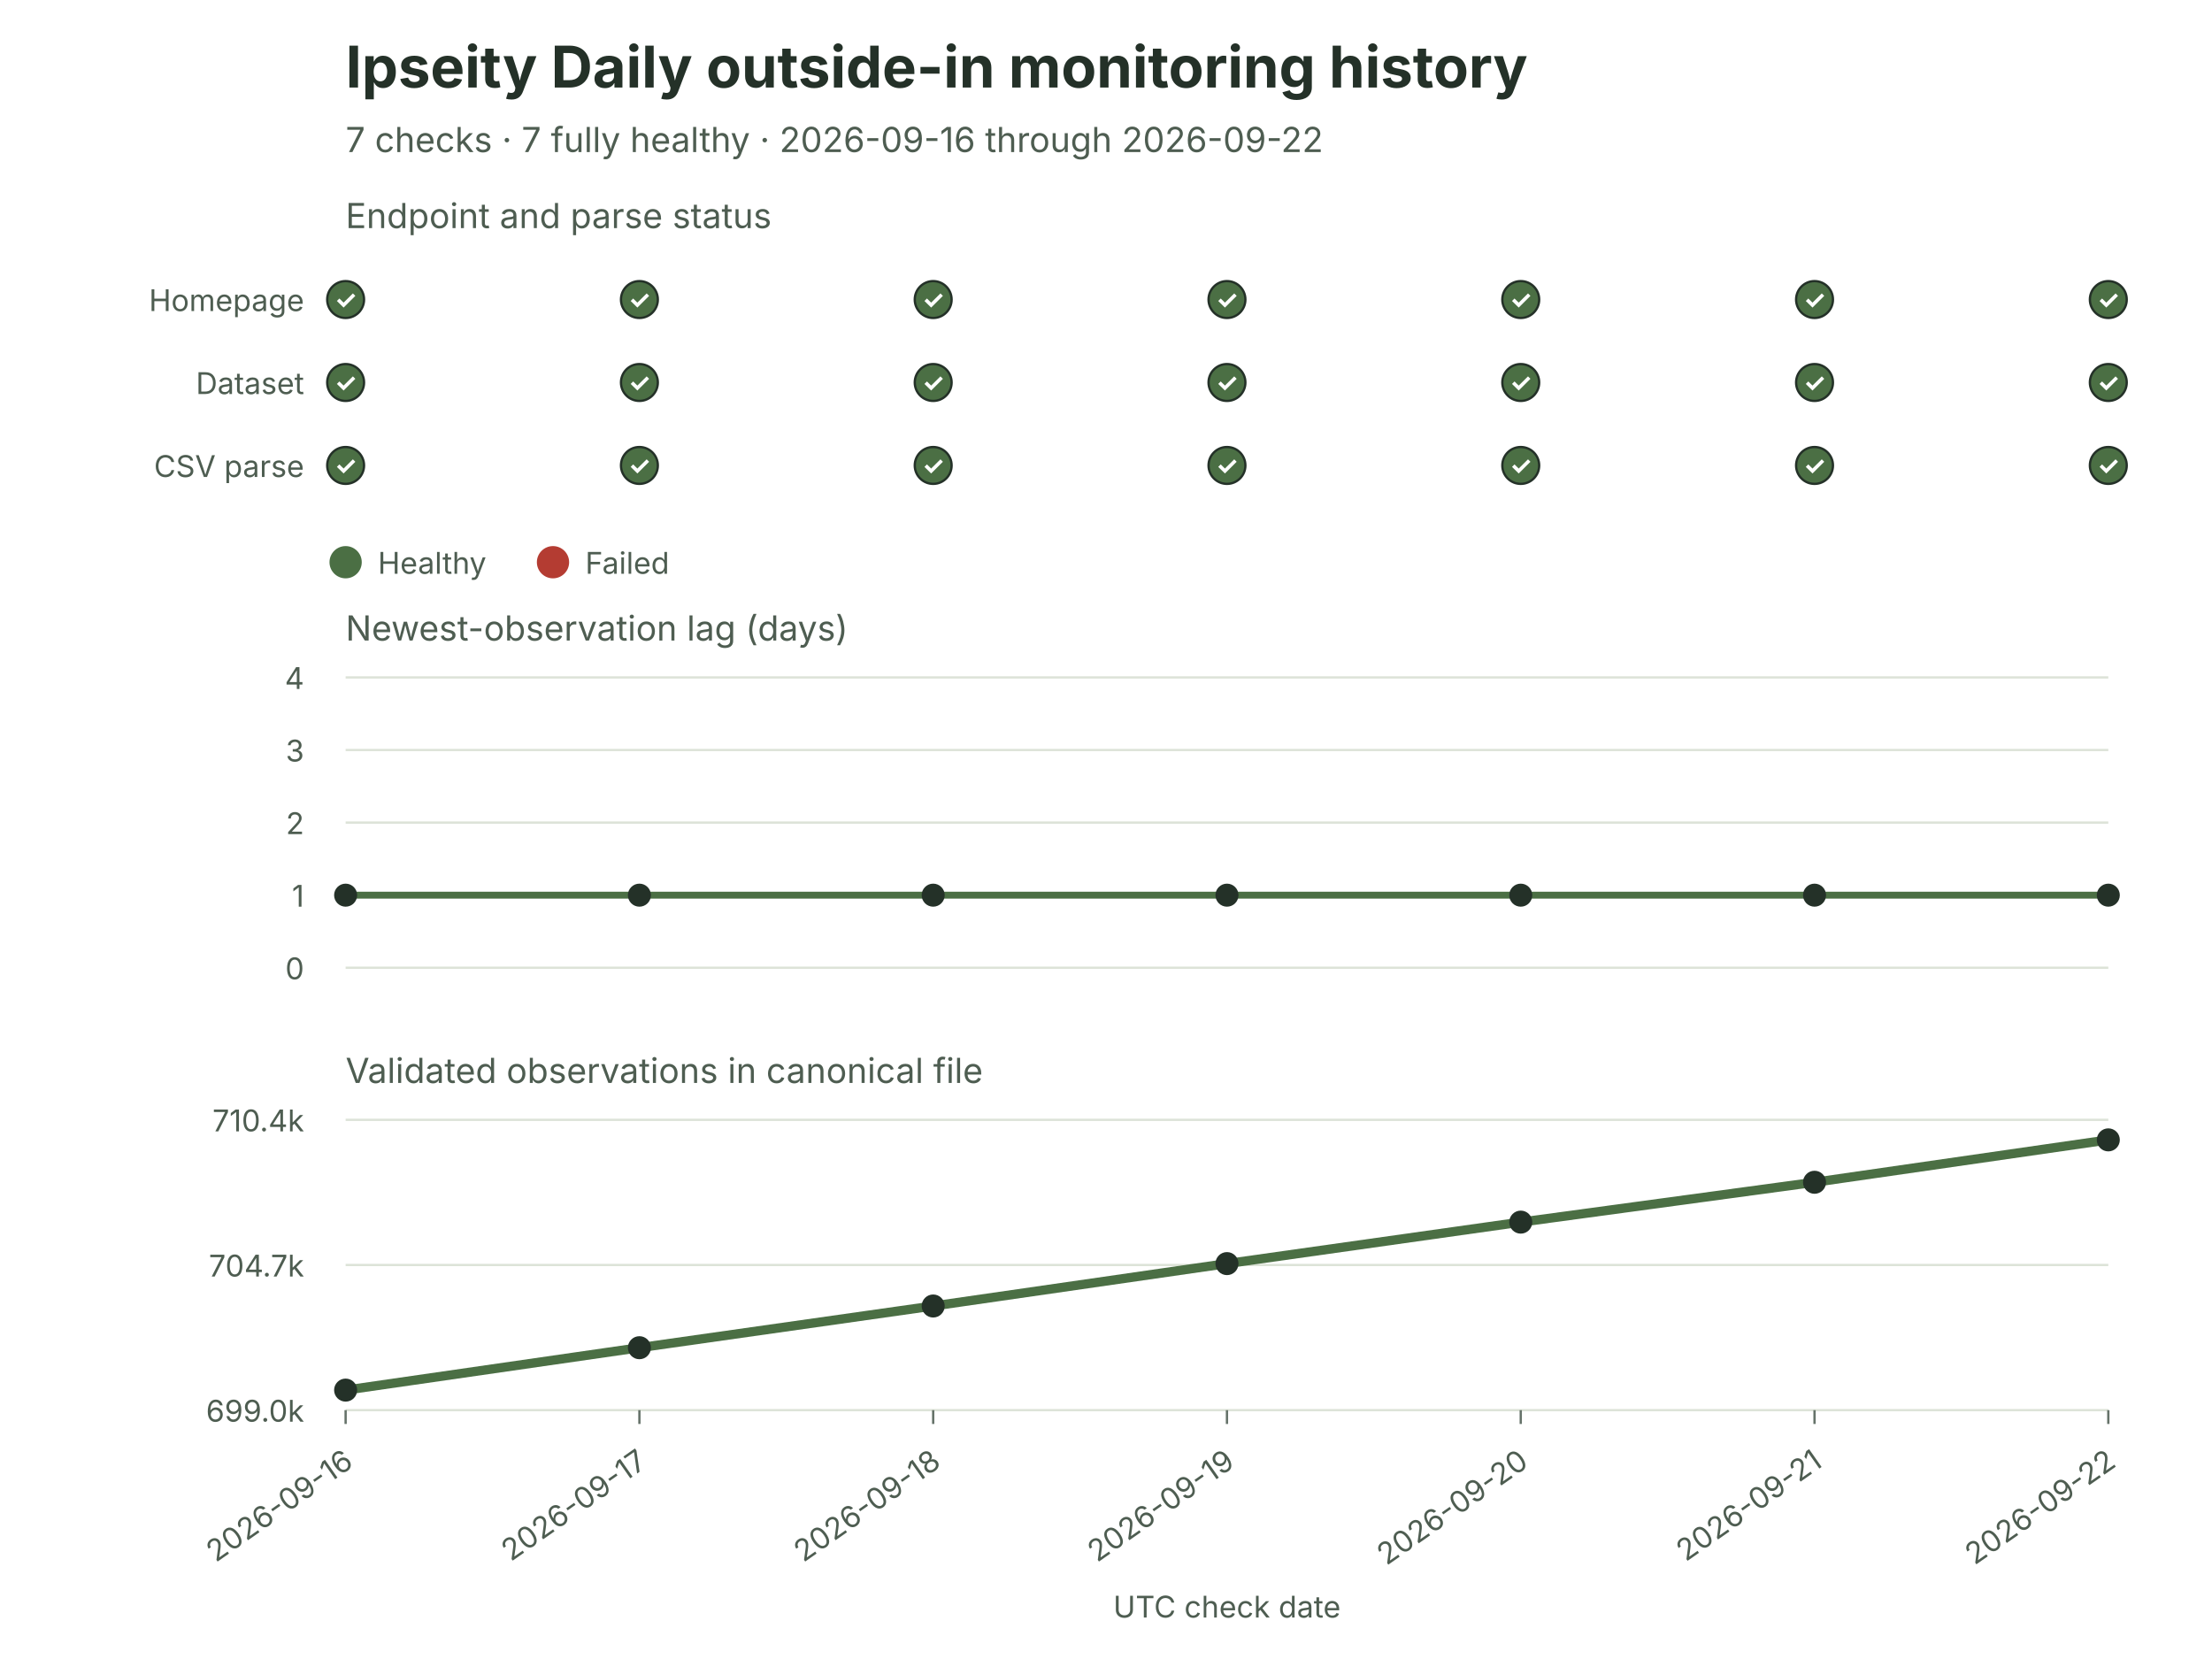
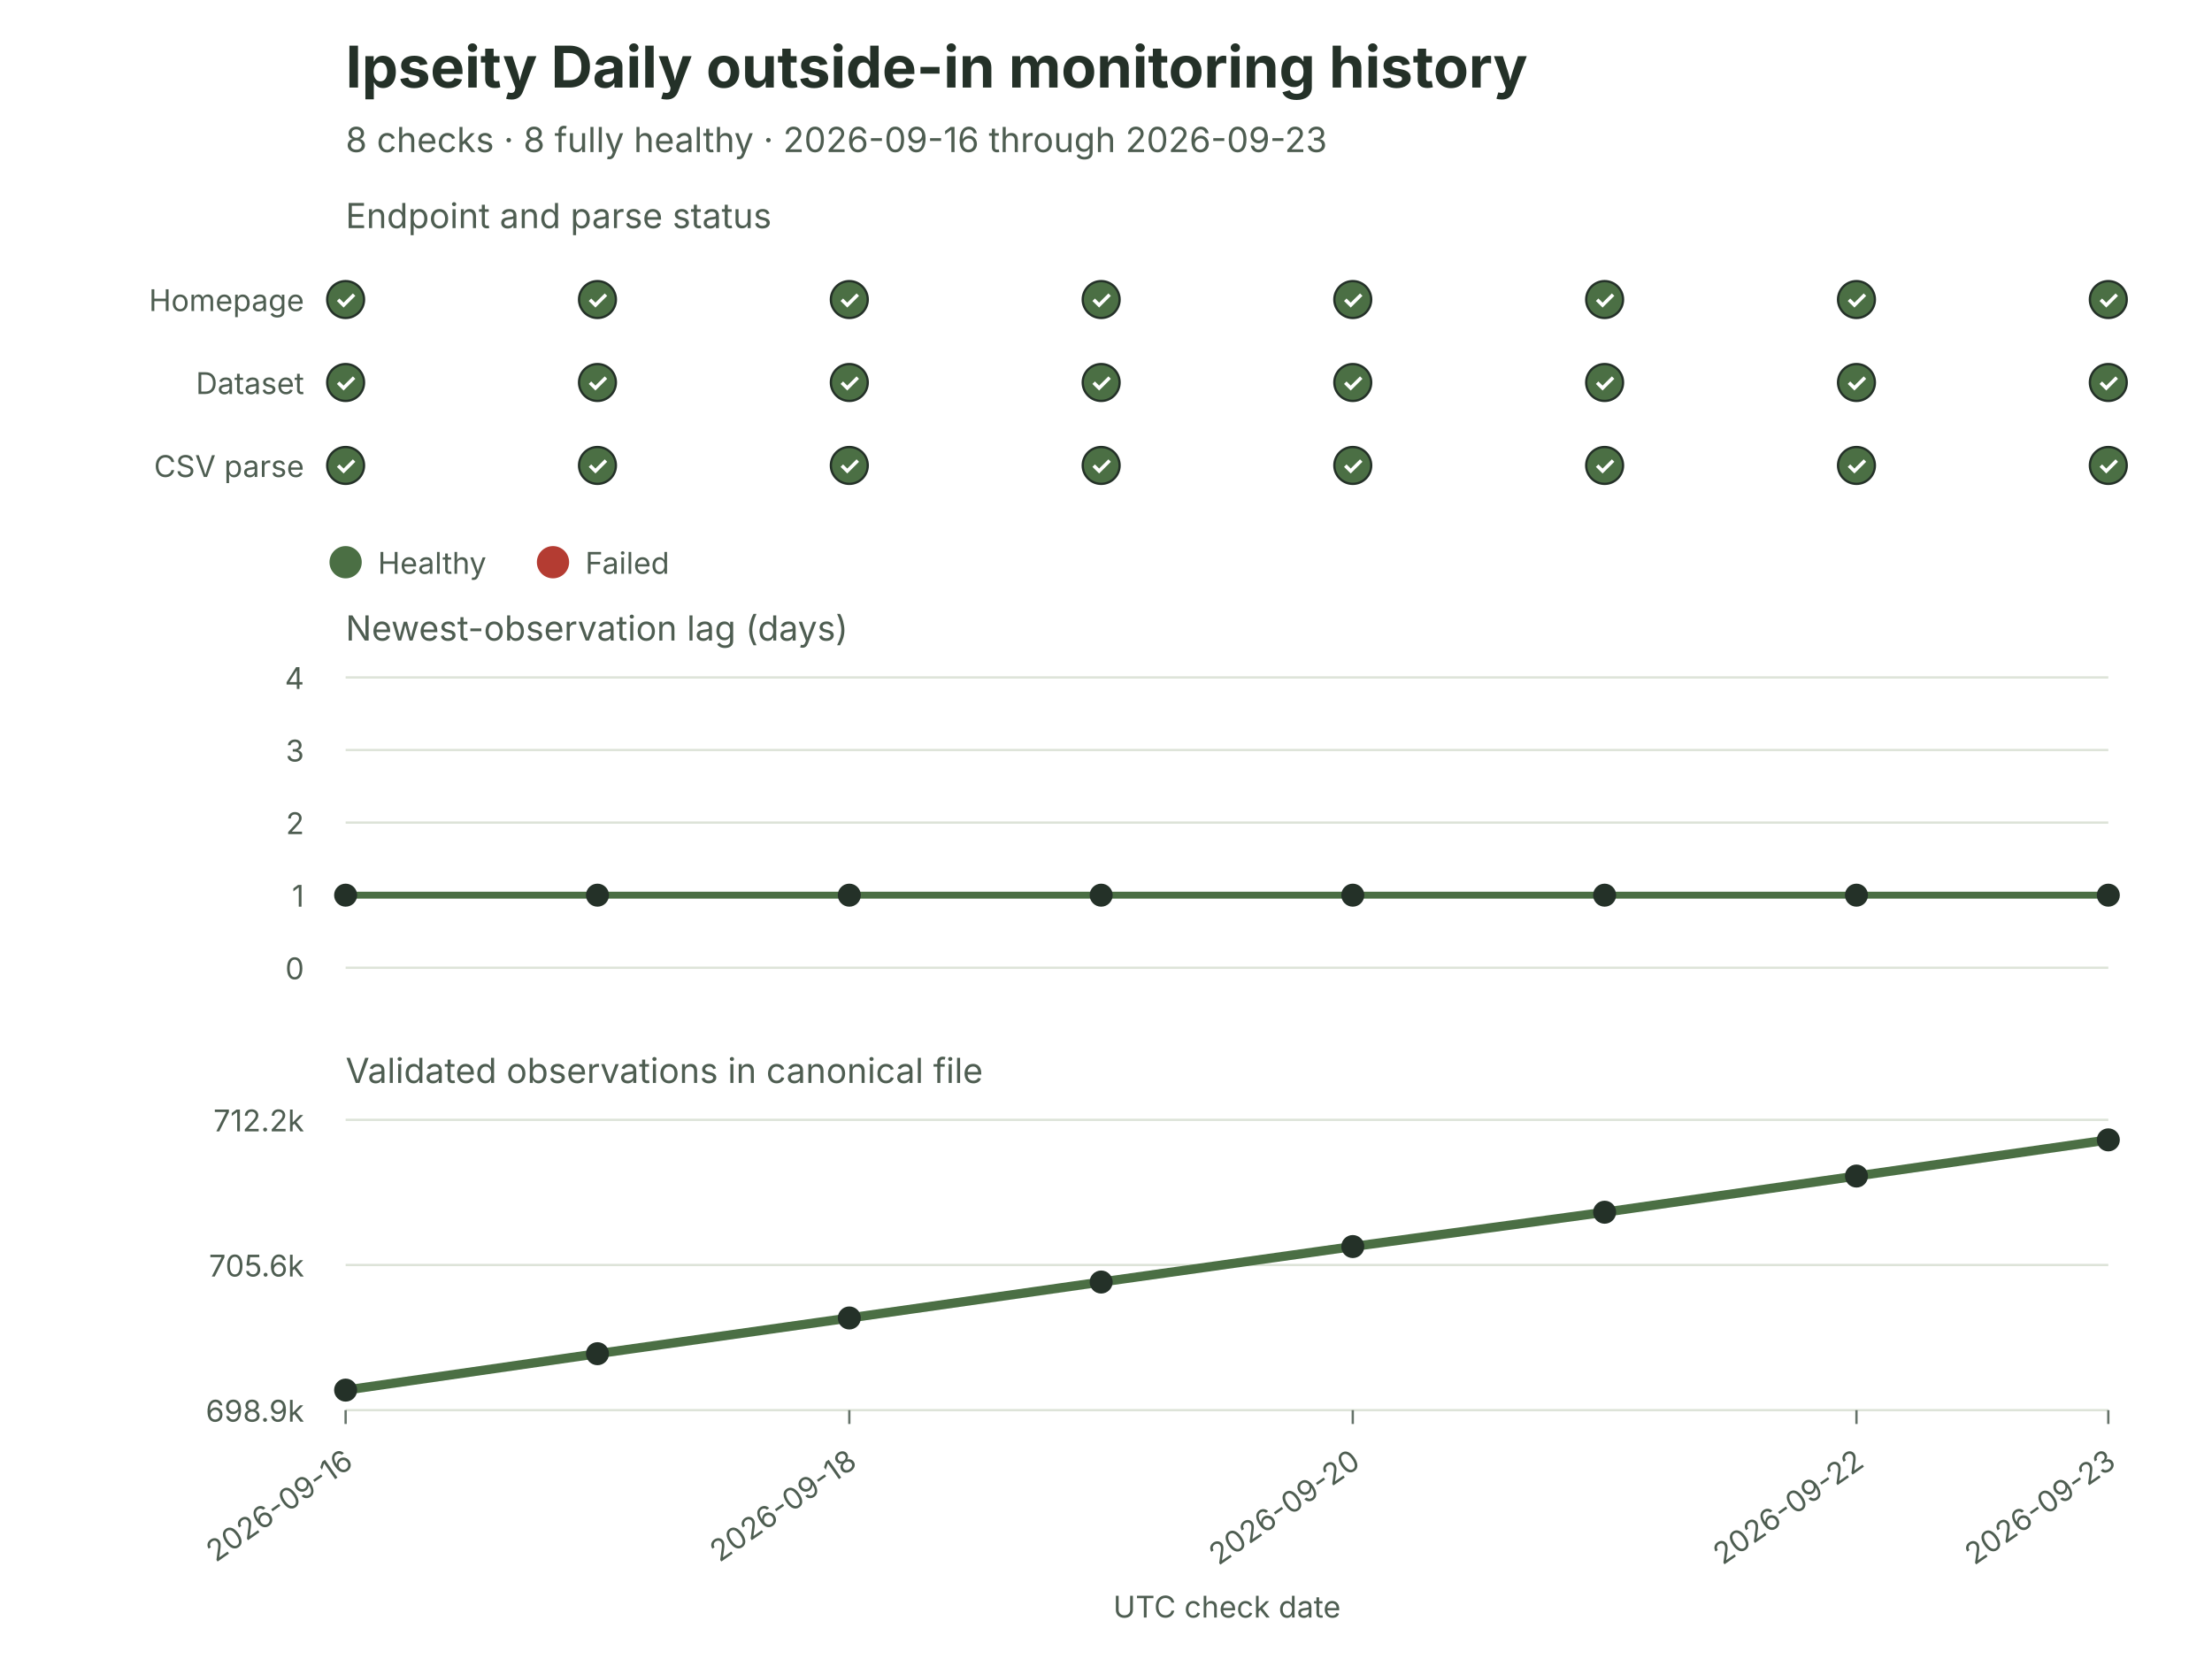
<svg xmlns="http://www.w3.org/2000/svg" width="960" height="720" viewBox="0 0 960 720" role="img" aria-labelledby="title desc">
  <rect width="960" height="720" fill="#ffffff" />
  <style>
    text { font-family: system-ui, -apple-system, sans-serif; fill: #243128; }
    .title { font-size: 25px; font-weight: 700; }
    .subtitle { font-size: 15px; fill: #4e5d51; }
    .axis { stroke: #66736a; stroke-width: 1; }
    .grid { stroke: #dde3d8; stroke-width: 1; }
    .tick { font-size: 13px; fill: #4e5d51; }
  </style>
  <text class="title" x="150" y="38">Ipseity Daily outside-in monitoring history</text>
-   <text class="subtitle" x="150" y="66">7 checks · 7 fully healthy · 2026-09-16 through 2026-09-22</text>
+   <text class="subtitle" x="150" y="66">8 checks · 8 fully healthy · 2026-09-16 through 2026-09-23</text>
  <text class="subtitle" x="150" y="99">Endpoint and parse status</text>
  <text class="tick" text-anchor="end" x="132" y="135">Homepage</text>
  <text class="tick" text-anchor="end" x="132" y="171">Dataset</text>
  <text class="tick" text-anchor="end" x="132" y="207">CSV parse</text>
  <circle cx="150.0" cy="130" r="8" fill="#4B6F44" stroke="#243128" stroke-width="1" />
  <text x="150.0" y="134" text-anchor="middle" font-size="11" font-weight="700" style="fill:#ffffff">✓</text>
  <circle cx="150.0" cy="166" r="8" fill="#4B6F44" stroke="#243128" stroke-width="1" />
  <text x="150.0" y="170" text-anchor="middle" font-size="11" font-weight="700" style="fill:#ffffff">✓</text>
  <circle cx="150.0" cy="202" r="8" fill="#4B6F44" stroke="#243128" stroke-width="1" />
  <text x="150.0" y="206" text-anchor="middle" font-size="11" font-weight="700" style="fill:#ffffff">✓</text>
-   <circle cx="277.5" cy="130" r="8" fill="#4B6F44" stroke="#243128" stroke-width="1" />
-   <text x="277.5" y="134" text-anchor="middle" font-size="11" font-weight="700" style="fill:#ffffff">✓</text>
-   <circle cx="277.5" cy="166" r="8" fill="#4B6F44" stroke="#243128" stroke-width="1" />
-   <text x="277.5" y="170" text-anchor="middle" font-size="11" font-weight="700" style="fill:#ffffff">✓</text>
-   <circle cx="277.5" cy="202" r="8" fill="#4B6F44" stroke="#243128" stroke-width="1" />
-   <text x="277.5" y="206" text-anchor="middle" font-size="11" font-weight="700" style="fill:#ffffff">✓</text>
-   <circle cx="405.0" cy="130" r="8" fill="#4B6F44" stroke="#243128" stroke-width="1" />
-   <text x="405.0" y="134" text-anchor="middle" font-size="11" font-weight="700" style="fill:#ffffff">✓</text>
-   <circle cx="405.0" cy="166" r="8" fill="#4B6F44" stroke="#243128" stroke-width="1" />
-   <text x="405.0" y="170" text-anchor="middle" font-size="11" font-weight="700" style="fill:#ffffff">✓</text>
-   <circle cx="405.0" cy="202" r="8" fill="#4B6F44" stroke="#243128" stroke-width="1" />
-   <text x="405.0" y="206" text-anchor="middle" font-size="11" font-weight="700" style="fill:#ffffff">✓</text>
-   <circle cx="532.5" cy="130" r="8" fill="#4B6F44" stroke="#243128" stroke-width="1" />
-   <text x="532.5" y="134" text-anchor="middle" font-size="11" font-weight="700" style="fill:#ffffff">✓</text>
-   <circle cx="532.5" cy="166" r="8" fill="#4B6F44" stroke="#243128" stroke-width="1" />
-   <text x="532.5" y="170" text-anchor="middle" font-size="11" font-weight="700" style="fill:#ffffff">✓</text>
-   <circle cx="532.5" cy="202" r="8" fill="#4B6F44" stroke="#243128" stroke-width="1" />
-   <text x="532.5" y="206" text-anchor="middle" font-size="11" font-weight="700" style="fill:#ffffff">✓</text>
-   <circle cx="660.0" cy="130" r="8" fill="#4B6F44" stroke="#243128" stroke-width="1" />
-   <text x="660.0" y="134" text-anchor="middle" font-size="11" font-weight="700" style="fill:#ffffff">✓</text>
-   <circle cx="660.0" cy="166" r="8" fill="#4B6F44" stroke="#243128" stroke-width="1" />
-   <text x="660.0" y="170" text-anchor="middle" font-size="11" font-weight="700" style="fill:#ffffff">✓</text>
-   <circle cx="660.0" cy="202" r="8" fill="#4B6F44" stroke="#243128" stroke-width="1" />
-   <text x="660.0" y="206" text-anchor="middle" font-size="11" font-weight="700" style="fill:#ffffff">✓</text>
-   <circle cx="787.5" cy="130" r="8" fill="#4B6F44" stroke="#243128" stroke-width="1" />
-   <text x="787.5" y="134" text-anchor="middle" font-size="11" font-weight="700" style="fill:#ffffff">✓</text>
-   <circle cx="787.5" cy="166" r="8" fill="#4B6F44" stroke="#243128" stroke-width="1" />
-   <text x="787.5" y="170" text-anchor="middle" font-size="11" font-weight="700" style="fill:#ffffff">✓</text>
-   <circle cx="787.5" cy="202" r="8" fill="#4B6F44" stroke="#243128" stroke-width="1" />
-   <text x="787.5" y="206" text-anchor="middle" font-size="11" font-weight="700" style="fill:#ffffff">✓</text>
+   <circle cx="259.3" cy="130" r="8" fill="#4B6F44" stroke="#243128" stroke-width="1" />
+   <text x="259.3" y="134" text-anchor="middle" font-size="11" font-weight="700" style="fill:#ffffff">✓</text>
+   <circle cx="259.3" cy="166" r="8" fill="#4B6F44" stroke="#243128" stroke-width="1" />
+   <text x="259.3" y="170" text-anchor="middle" font-size="11" font-weight="700" style="fill:#ffffff">✓</text>
+   <circle cx="259.3" cy="202" r="8" fill="#4B6F44" stroke="#243128" stroke-width="1" />
+   <text x="259.3" y="206" text-anchor="middle" font-size="11" font-weight="700" style="fill:#ffffff">✓</text>
+   <circle cx="368.6" cy="130" r="8" fill="#4B6F44" stroke="#243128" stroke-width="1" />
+   <text x="368.6" y="134" text-anchor="middle" font-size="11" font-weight="700" style="fill:#ffffff">✓</text>
+   <circle cx="368.6" cy="166" r="8" fill="#4B6F44" stroke="#243128" stroke-width="1" />
+   <text x="368.6" y="170" text-anchor="middle" font-size="11" font-weight="700" style="fill:#ffffff">✓</text>
+   <circle cx="368.6" cy="202" r="8" fill="#4B6F44" stroke="#243128" stroke-width="1" />
+   <text x="368.6" y="206" text-anchor="middle" font-size="11" font-weight="700" style="fill:#ffffff">✓</text>
+   <circle cx="477.9" cy="130" r="8" fill="#4B6F44" stroke="#243128" stroke-width="1" />
+   <text x="477.9" y="134" text-anchor="middle" font-size="11" font-weight="700" style="fill:#ffffff">✓</text>
+   <circle cx="477.9" cy="166" r="8" fill="#4B6F44" stroke="#243128" stroke-width="1" />
+   <text x="477.9" y="170" text-anchor="middle" font-size="11" font-weight="700" style="fill:#ffffff">✓</text>
+   <circle cx="477.9" cy="202" r="8" fill="#4B6F44" stroke="#243128" stroke-width="1" />
+   <text x="477.9" y="206" text-anchor="middle" font-size="11" font-weight="700" style="fill:#ffffff">✓</text>
+   <circle cx="587.1" cy="130" r="8" fill="#4B6F44" stroke="#243128" stroke-width="1" />
+   <text x="587.1" y="134" text-anchor="middle" font-size="11" font-weight="700" style="fill:#ffffff">✓</text>
+   <circle cx="587.1" cy="166" r="8" fill="#4B6F44" stroke="#243128" stroke-width="1" />
+   <text x="587.1" y="170" text-anchor="middle" font-size="11" font-weight="700" style="fill:#ffffff">✓</text>
+   <circle cx="587.1" cy="202" r="8" fill="#4B6F44" stroke="#243128" stroke-width="1" />
+   <text x="587.1" y="206" text-anchor="middle" font-size="11" font-weight="700" style="fill:#ffffff">✓</text>
+   <circle cx="696.4" cy="130" r="8" fill="#4B6F44" stroke="#243128" stroke-width="1" />
+   <text x="696.4" y="134" text-anchor="middle" font-size="11" font-weight="700" style="fill:#ffffff">✓</text>
+   <circle cx="696.4" cy="166" r="8" fill="#4B6F44" stroke="#243128" stroke-width="1" />
+   <text x="696.4" y="170" text-anchor="middle" font-size="11" font-weight="700" style="fill:#ffffff">✓</text>
+   <circle cx="696.4" cy="202" r="8" fill="#4B6F44" stroke="#243128" stroke-width="1" />
+   <text x="696.4" y="206" text-anchor="middle" font-size="11" font-weight="700" style="fill:#ffffff">✓</text>
+   <circle cx="805.7" cy="130" r="8" fill="#4B6F44" stroke="#243128" stroke-width="1" />
+   <text x="805.7" y="134" text-anchor="middle" font-size="11" font-weight="700" style="fill:#ffffff">✓</text>
+   <circle cx="805.7" cy="166" r="8" fill="#4B6F44" stroke="#243128" stroke-width="1" />
+   <text x="805.7" y="170" text-anchor="middle" font-size="11" font-weight="700" style="fill:#ffffff">✓</text>
+   <circle cx="805.7" cy="202" r="8" fill="#4B6F44" stroke="#243128" stroke-width="1" />
+   <text x="805.7" y="206" text-anchor="middle" font-size="11" font-weight="700" style="fill:#ffffff">✓</text>
  <circle cx="915.0" cy="130" r="8" fill="#4B6F44" stroke="#243128" stroke-width="1" />
  <text x="915.0" y="134" text-anchor="middle" font-size="11" font-weight="700" style="fill:#ffffff">✓</text>
  <circle cx="915.0" cy="166" r="8" fill="#4B6F44" stroke="#243128" stroke-width="1" />
  <text x="915.0" y="170" text-anchor="middle" font-size="11" font-weight="700" style="fill:#ffffff">✓</text>
  <circle cx="915.0" cy="202" r="8" fill="#4B6F44" stroke="#243128" stroke-width="1" />
  <text x="915.0" y="206" text-anchor="middle" font-size="11" font-weight="700" style="fill:#ffffff">✓</text>
  <circle cx="150" cy="244" r="7" fill="#4B6F44" />
  <text class="tick" x="164" y="249">Healthy</text>
  <circle cx="240" cy="244" r="7" fill="#b43c32" />
  <text class="tick" x="254" y="249">Failed</text>
  <text class="subtitle" x="150" y="278">Newest-observation lag (days)</text>
  <line class="grid" x1="150" y1="420.0" x2="915" y2="420.0" />
  <text class="tick" text-anchor="end" x="132" y="425.0">0</text>
  <line class="grid" x1="150" y1="388.5" x2="915" y2="388.5" />
  <text class="tick" text-anchor="end" x="132" y="393.5">1</text>
  <line class="grid" x1="150" y1="357.0" x2="915" y2="357.0" />
  <text class="tick" text-anchor="end" x="132" y="362.0">2</text>
  <line class="grid" x1="150" y1="325.5" x2="915" y2="325.5" />
  <text class="tick" text-anchor="end" x="132" y="330.5">3</text>
  <line class="grid" x1="150" y1="294.0" x2="915" y2="294.0" />
  <text class="tick" text-anchor="end" x="132" y="299.0">4</text>
-   <polyline points="150.0,388.5 277.5,388.5 405.0,388.5 532.5,388.5 660.0,388.5 787.5,388.5 915.0,388.5" fill="none" stroke="#4B6F44" stroke-width="3" />
+   <polyline points="150.0,388.5 259.3,388.5 368.6,388.5 477.9,388.5 587.1,388.5 696.4,388.5 805.7,388.5 915.0,388.5" fill="none" stroke="#4B6F44" stroke-width="3" />
  <circle cx="150.0" cy="388.5" r="5" fill="#243128" />
-   <circle cx="277.5" cy="388.5" r="5" fill="#243128" />
-   <circle cx="405.0" cy="388.5" r="5" fill="#243128" />
-   <circle cx="532.5" cy="388.5" r="5" fill="#243128" />
-   <circle cx="660.0" cy="388.5" r="5" fill="#243128" />
-   <circle cx="787.5" cy="388.5" r="5" fill="#243128" />
+   <circle cx="259.3" cy="388.5" r="5" fill="#243128" />
+   <circle cx="368.6" cy="388.5" r="5" fill="#243128" />
+   <circle cx="477.9" cy="388.5" r="5" fill="#243128" />
+   <circle cx="587.1" cy="388.5" r="5" fill="#243128" />
+   <circle cx="696.4" cy="388.5" r="5" fill="#243128" />
+   <circle cx="805.7" cy="388.5" r="5" fill="#243128" />
  <circle cx="915.0" cy="388.5" r="5" fill="#243128" />
  <text class="subtitle" x="150" y="470">Validated observations in canonical file</text>
  <line class="grid" x1="150" y1="612.0" x2="915" y2="612.0" />
-   <text class="tick" text-anchor="end" x="132" y="617.0">699.0k</text>
+   <text class="tick" text-anchor="end" x="132" y="617.0">698.9k</text>
  <line class="grid" x1="150" y1="549.0" x2="915" y2="549.0" />
-   <text class="tick" text-anchor="end" x="132" y="554.0">704.7k</text>
+   <text class="tick" text-anchor="end" x="132" y="554.0">705.6k</text>
  <line class="grid" x1="150" y1="486.0" x2="915" y2="486.0" />
-   <text class="tick" text-anchor="end" x="132" y="491.0">710.4k</text>
-   <polyline points="150.0,603.3 277.5,584.9 405.0,566.8 532.5,548.4 660.0,530.4 787.5,513.1 915.0,494.7" fill="none" stroke="#4B6F44" stroke-width="4" />
+   <text class="tick" text-anchor="end" x="132" y="491.0">712.2k</text>
+   <polyline points="150.0,603.3 259.3,587.5 368.6,572.0 477.9,556.4 587.1,541.0 696.4,526.1 805.7,510.4 915.0,494.7" fill="none" stroke="#4B6F44" stroke-width="4" />
  <circle cx="150.0" cy="603.3" r="5" fill="#243128" />
-   <circle cx="277.5" cy="584.9" r="5" fill="#243128" />
-   <circle cx="405.0" cy="566.8" r="5" fill="#243128" />
-   <circle cx="532.5" cy="548.4" r="5" fill="#243128" />
-   <circle cx="660.0" cy="530.4" r="5" fill="#243128" />
-   <circle cx="787.5" cy="513.1" r="5" fill="#243128" />
+   <circle cx="259.3" cy="587.5" r="5" fill="#243128" />
+   <circle cx="368.6" cy="572.0" r="5" fill="#243128" />
+   <circle cx="477.9" cy="556.4" r="5" fill="#243128" />
+   <circle cx="587.1" cy="541.0" r="5" fill="#243128" />
+   <circle cx="696.4" cy="526.1" r="5" fill="#243128" />
+   <circle cx="805.7" cy="510.4" r="5" fill="#243128" />
  <circle cx="915.0" cy="494.7" r="5" fill="#243128" />
  <line class="axis" x1="150.0" y1="612" x2="150.0" y2="618" />
  <text class="tick" text-anchor="end" transform="translate(154.0 636) rotate(-35)">2026-09-16</text>
-   <line class="axis" x1="277.5" y1="612" x2="277.5" y2="618" />
-   <text class="tick" text-anchor="end" transform="translate(281.5 636) rotate(-35)">2026-09-17</text>
-   <line class="axis" x1="405.0" y1="612" x2="405.0" y2="618" />
-   <text class="tick" text-anchor="end" transform="translate(409.0 636) rotate(-35)">2026-09-18</text>
-   <line class="axis" x1="532.5" y1="612" x2="532.5" y2="618" />
-   <text class="tick" text-anchor="end" transform="translate(536.5 636) rotate(-35)">2026-09-19</text>
-   <line class="axis" x1="660.0" y1="612" x2="660.0" y2="618" />
-   <text class="tick" text-anchor="end" transform="translate(664.0 636) rotate(-35)">2026-09-20</text>
-   <line class="axis" x1="787.5" y1="612" x2="787.5" y2="618" />
-   <text class="tick" text-anchor="end" transform="translate(791.5 636) rotate(-35)">2026-09-21</text>
+   <line class="axis" x1="368.6" y1="612" x2="368.6" y2="618" />
+   <text class="tick" text-anchor="end" transform="translate(372.6 636) rotate(-35)">2026-09-18</text>
+   <line class="axis" x1="587.1" y1="612" x2="587.1" y2="618" />
+   <text class="tick" text-anchor="end" transform="translate(591.1 636) rotate(-35)">2026-09-20</text>
+   <line class="axis" x1="805.7" y1="612" x2="805.7" y2="618" />
+   <text class="tick" text-anchor="end" transform="translate(809.7 636) rotate(-35)">2026-09-22</text>
  <line class="axis" x1="915.0" y1="612" x2="915.0" y2="618" />
-   <text class="tick" text-anchor="end" transform="translate(919.0 636) rotate(-35)">2026-09-22</text>
+   <text class="tick" text-anchor="end" transform="translate(919.0 636) rotate(-35)">2026-09-23</text>
  <text class="tick" text-anchor="middle" x="532.5" y="702">UTC check date</text>
</svg>
